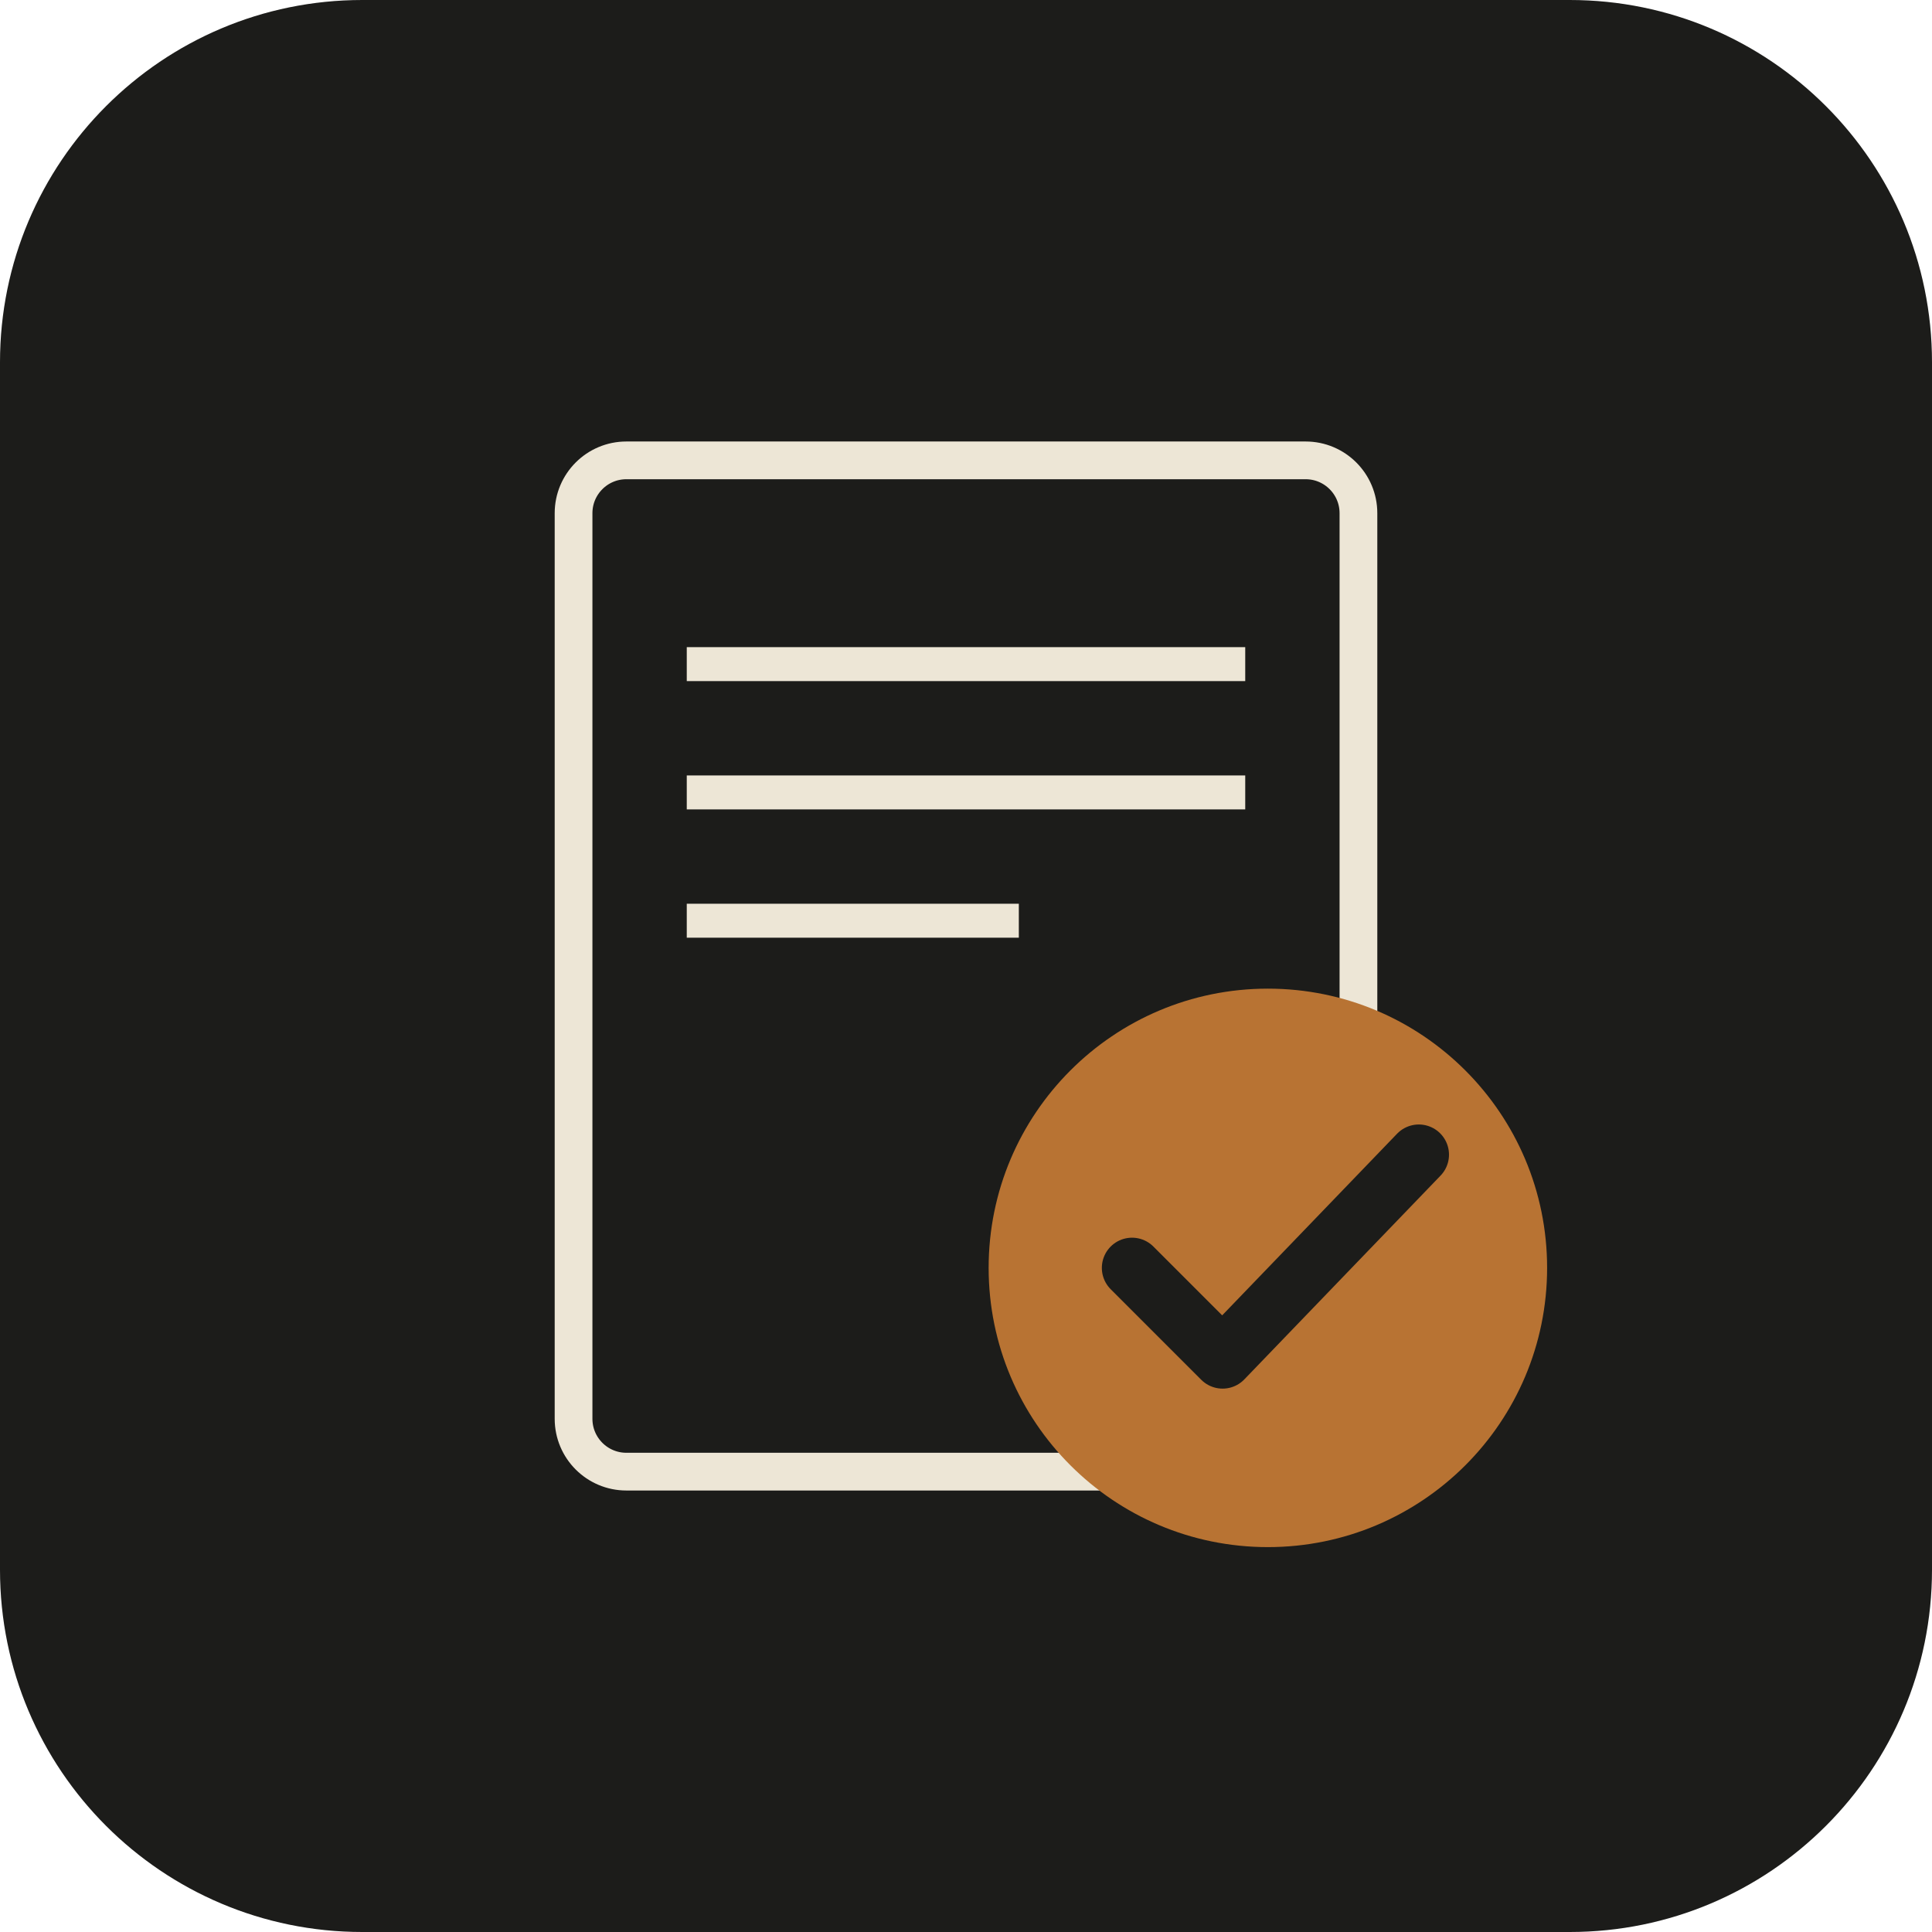
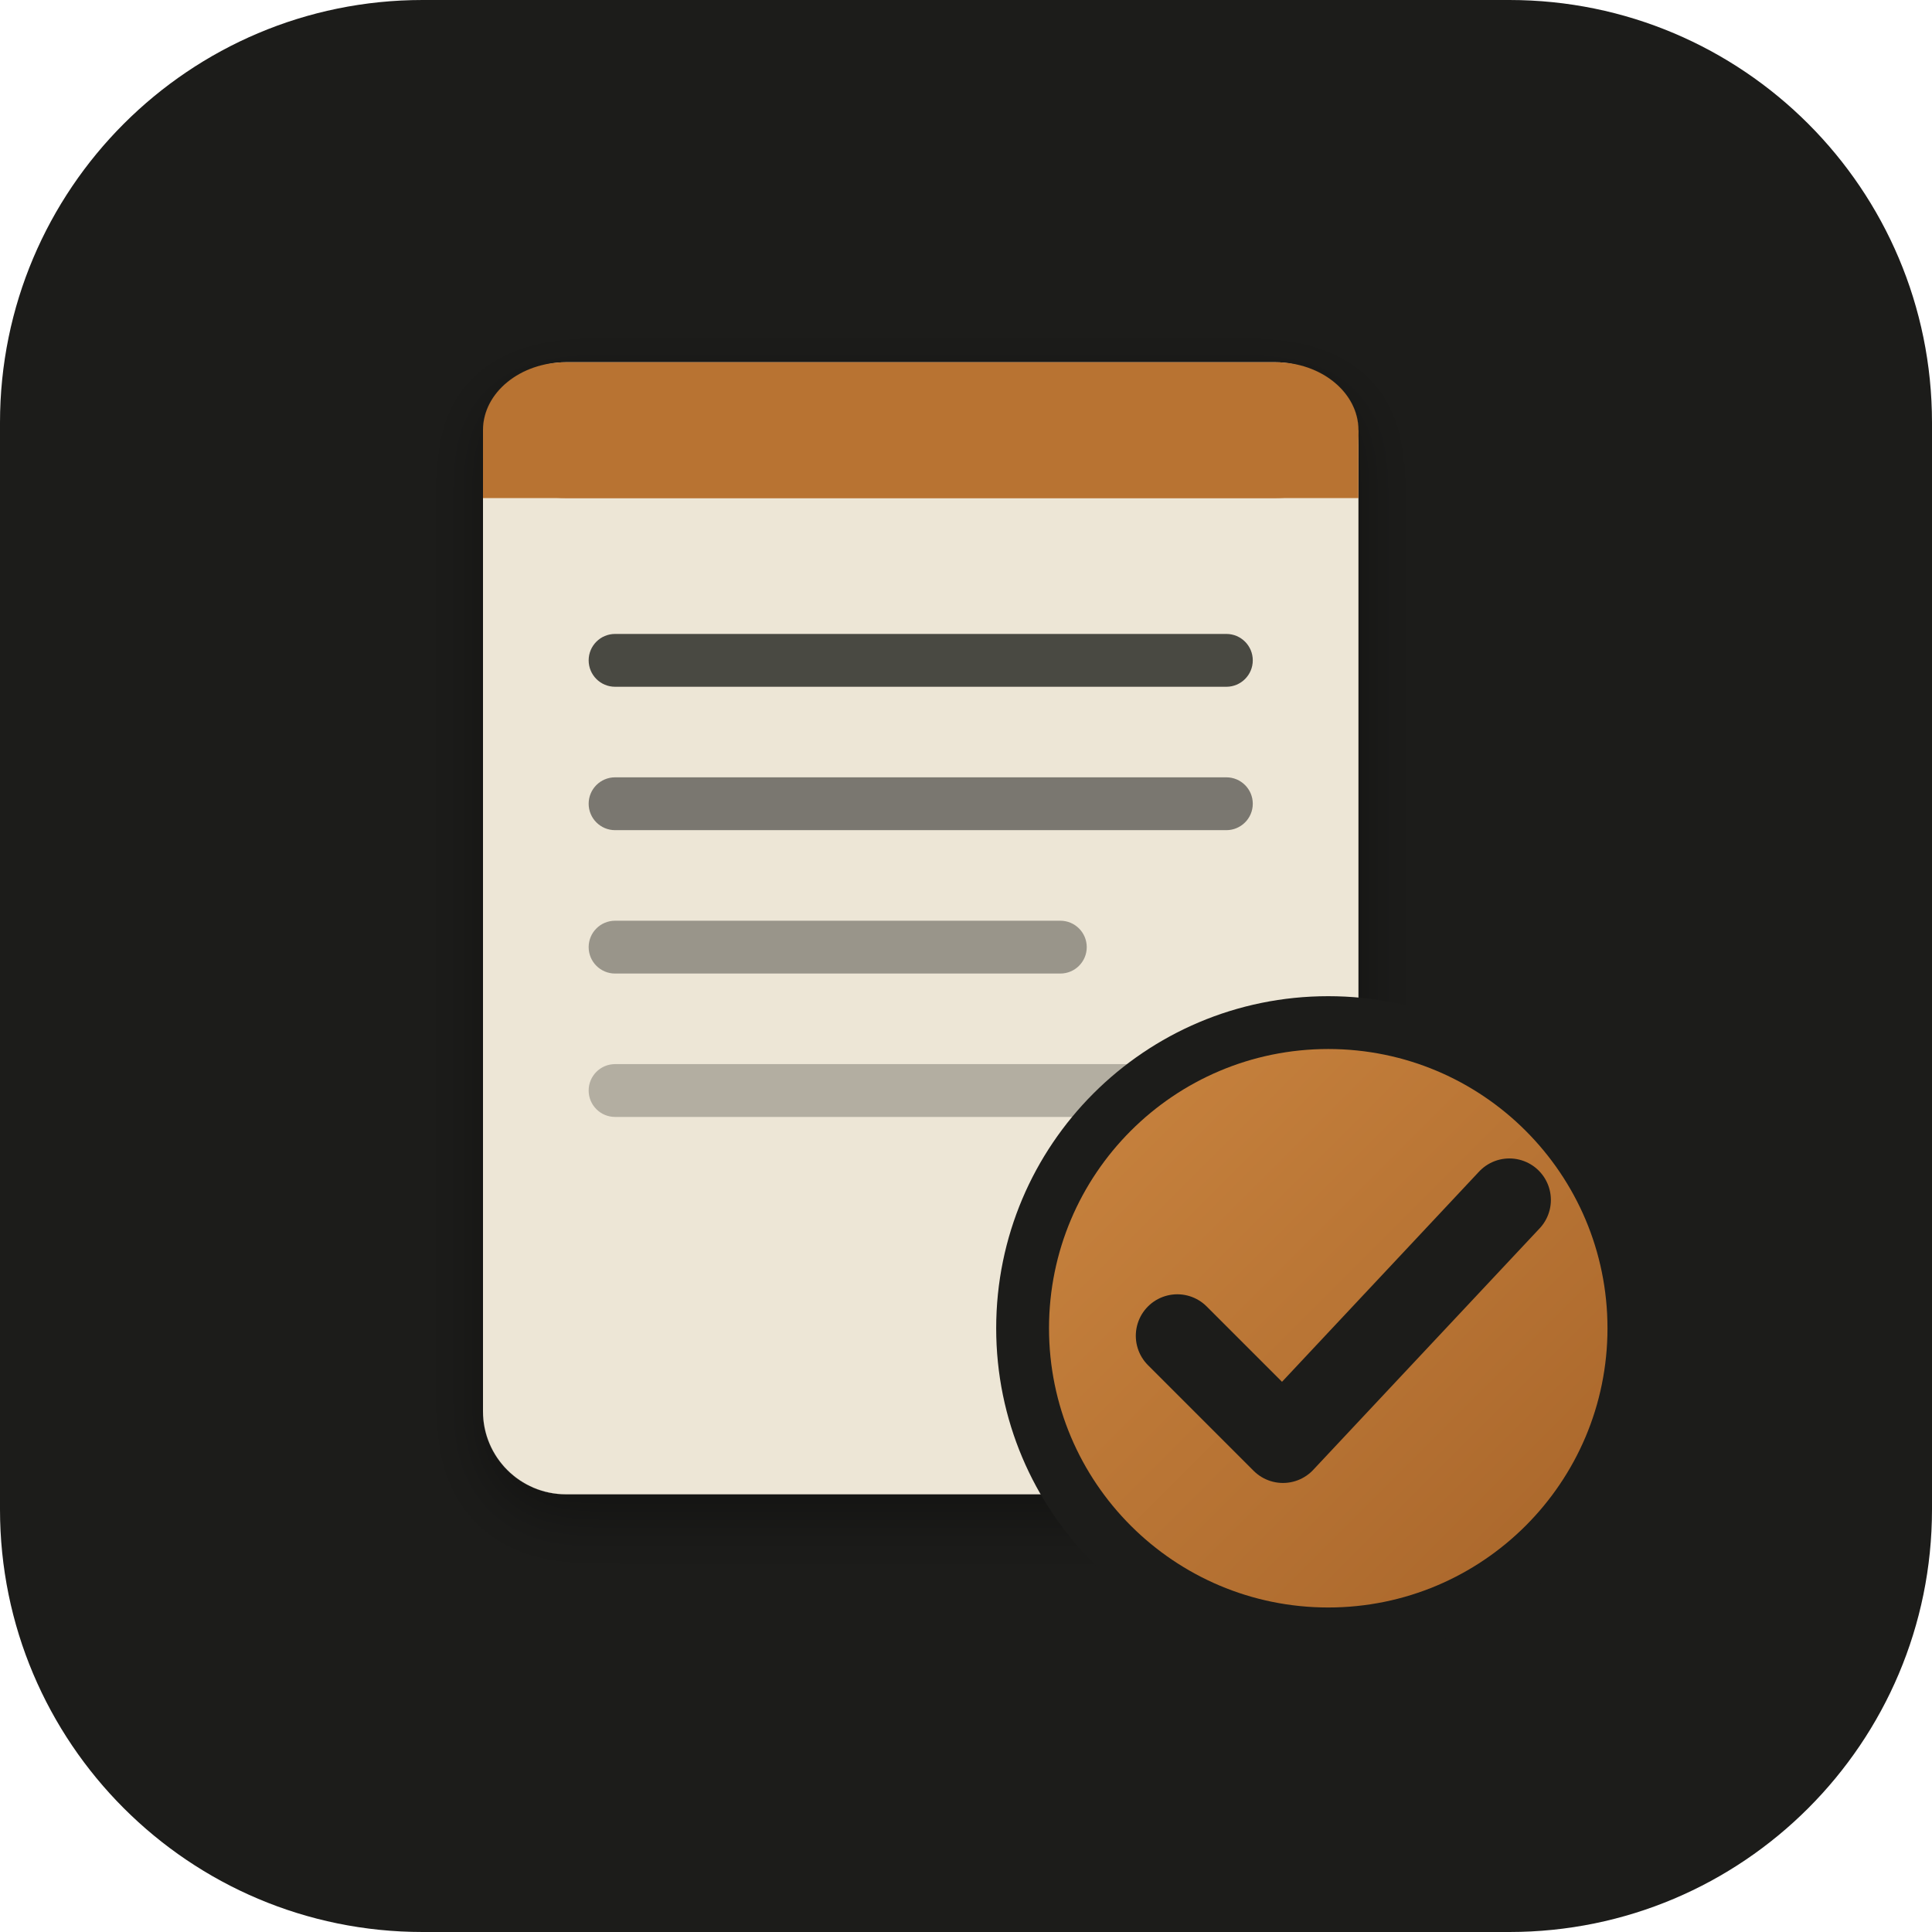
- <svg xmlns="http://www.w3.org/2000/svg" width="512" height="512" viewBox="0 0 512 512">
-   <rect width="512" height="512" rx="96" fill="#1C1C1A" />
-   <rect x="152" y="122" width="208" height="268" rx="14" fill="none" stroke="#EDE6D6" stroke-width="10" />
-   <line x1="182" y1="176" x2="330" y2="176" stroke="#EDE6D6" stroke-width="9" />
-   <line x1="182" y1="210" x2="330" y2="210" stroke="#EDE6D6" stroke-width="9" />
-   <line x1="182" y1="244" x2="270" y2="244" stroke="#EDE6D6" stroke-width="9" />
-   <circle cx="336" cy="336" r="74" fill="#B87333" />
-   <path d="M300 336 L324 360 L376 306" fill="none" stroke="#1C1C1A" stroke-width="16" stroke-linecap="round" stroke-linejoin="round" />
+ <svg xmlns="http://www.w3.org/2000/svg" width="512" height="512" viewBox="0 0 512 512" role="img" aria-label="Rezeptor">
+   <defs>
+     <linearGradient id="seal" x1="0" y1="0" x2="1" y2="1">
+       <stop offset="0%" stop-color="#C9843F" />
+       <stop offset="100%" stop-color="#A8652A" />
+     </linearGradient>
+     <filter id="soft" x="-20%" y="-20%" width="140%" height="140%">
+       <feDropShadow dx="0" dy="6" stdDeviation="8" flood-color="#000000" flood-opacity="0.35" />
+     </filter>
+   </defs>
+   <rect width="512" height="512" rx="112" fill="#1C1C1A" />
+   <g filter="url(#soft)">
+     <rect x="128" y="96" width="232" height="300" rx="22" fill="#EDE6D6" />
+     <rect x="128" y="96" width="232" height="36" rx="22" fill="#B87333" />
+     <rect x="128" y="114" width="232" height="18" fill="#B87333" />
+     <rect x="156" y="168" width="176" height="14" rx="7" fill="#1C1C1A" opacity="0.78" />
+     <rect x="156" y="206" width="176" height="14" rx="7" fill="#1C1C1A" opacity="0.55" />
+     <rect x="156" y="244" width="132" height="14" rx="7" fill="#1C1C1A" opacity="0.40" />
+     <rect x="156" y="282" width="156" height="14" rx="7" fill="#1C1C1A" opacity="0.28" />
+   </g>
+   <circle cx="352" cy="352" r="88" fill="#1C1C1A" />
+   <circle cx="352" cy="352" r="74" fill="url(#seal)" />
+   <path d="M312 354 L340 382 L400 318" fill="none" stroke="#1C1C1A" stroke-width="22" stroke-linecap="round" stroke-linejoin="round" />
</svg>
